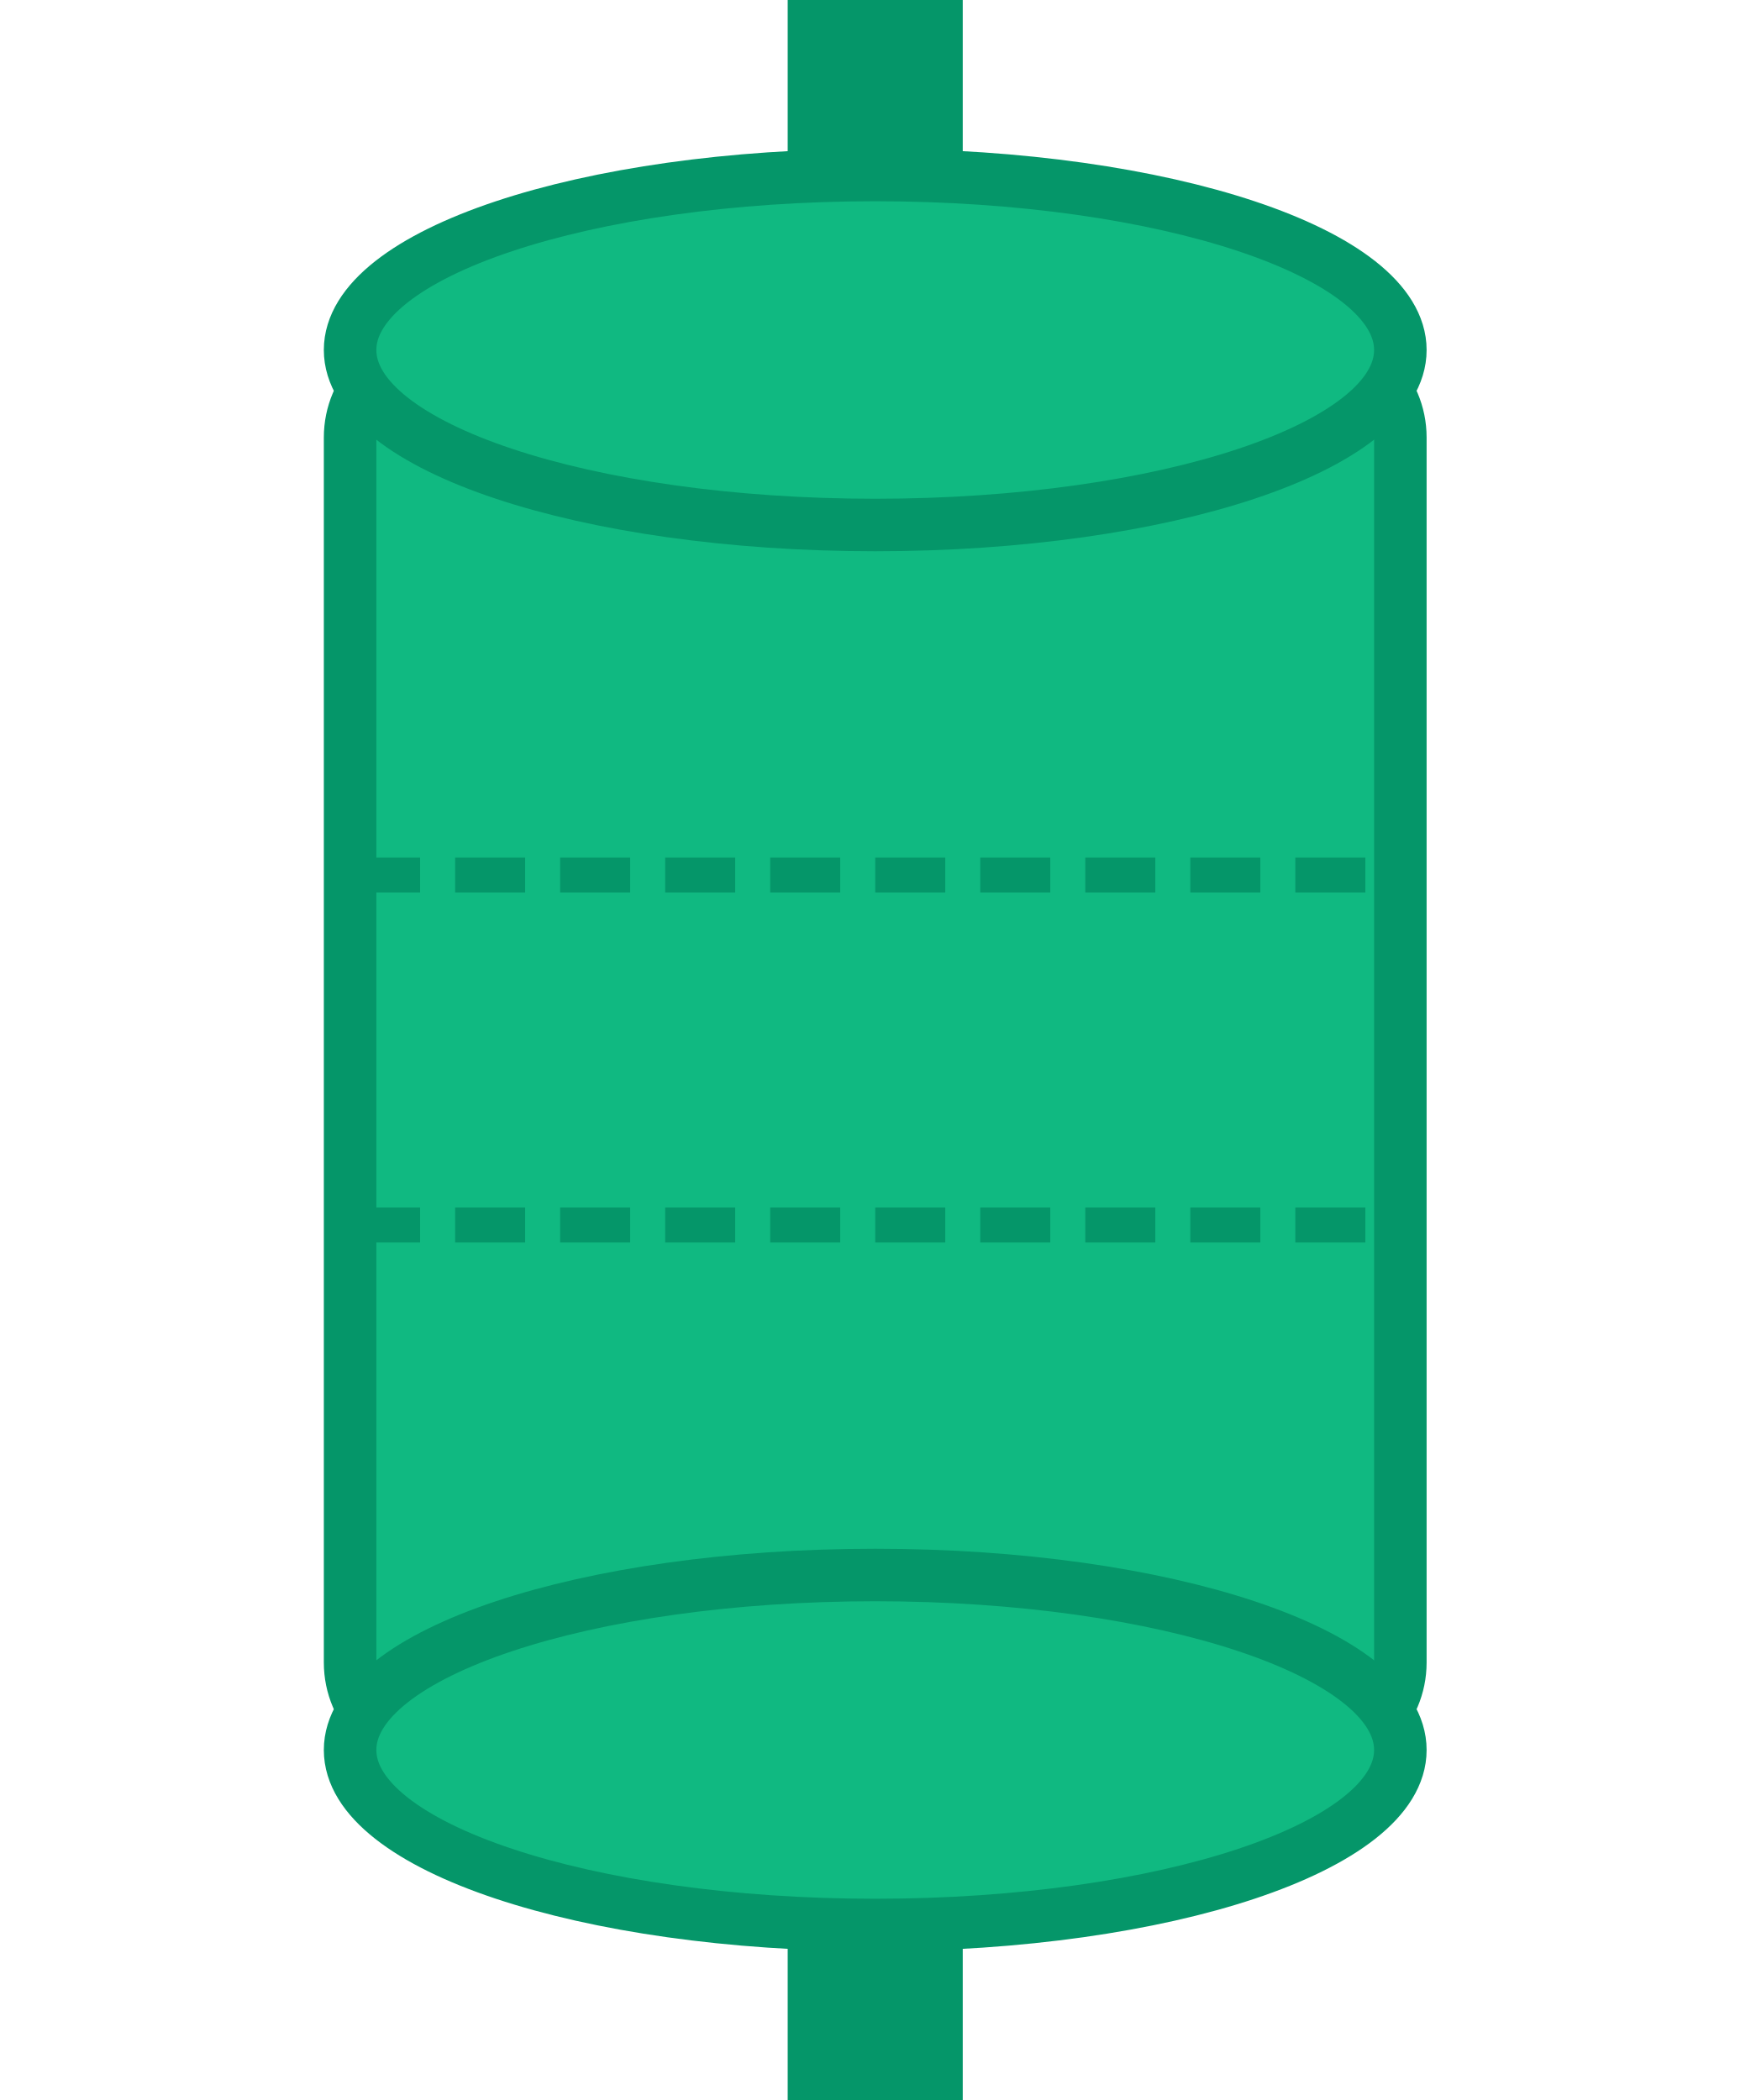
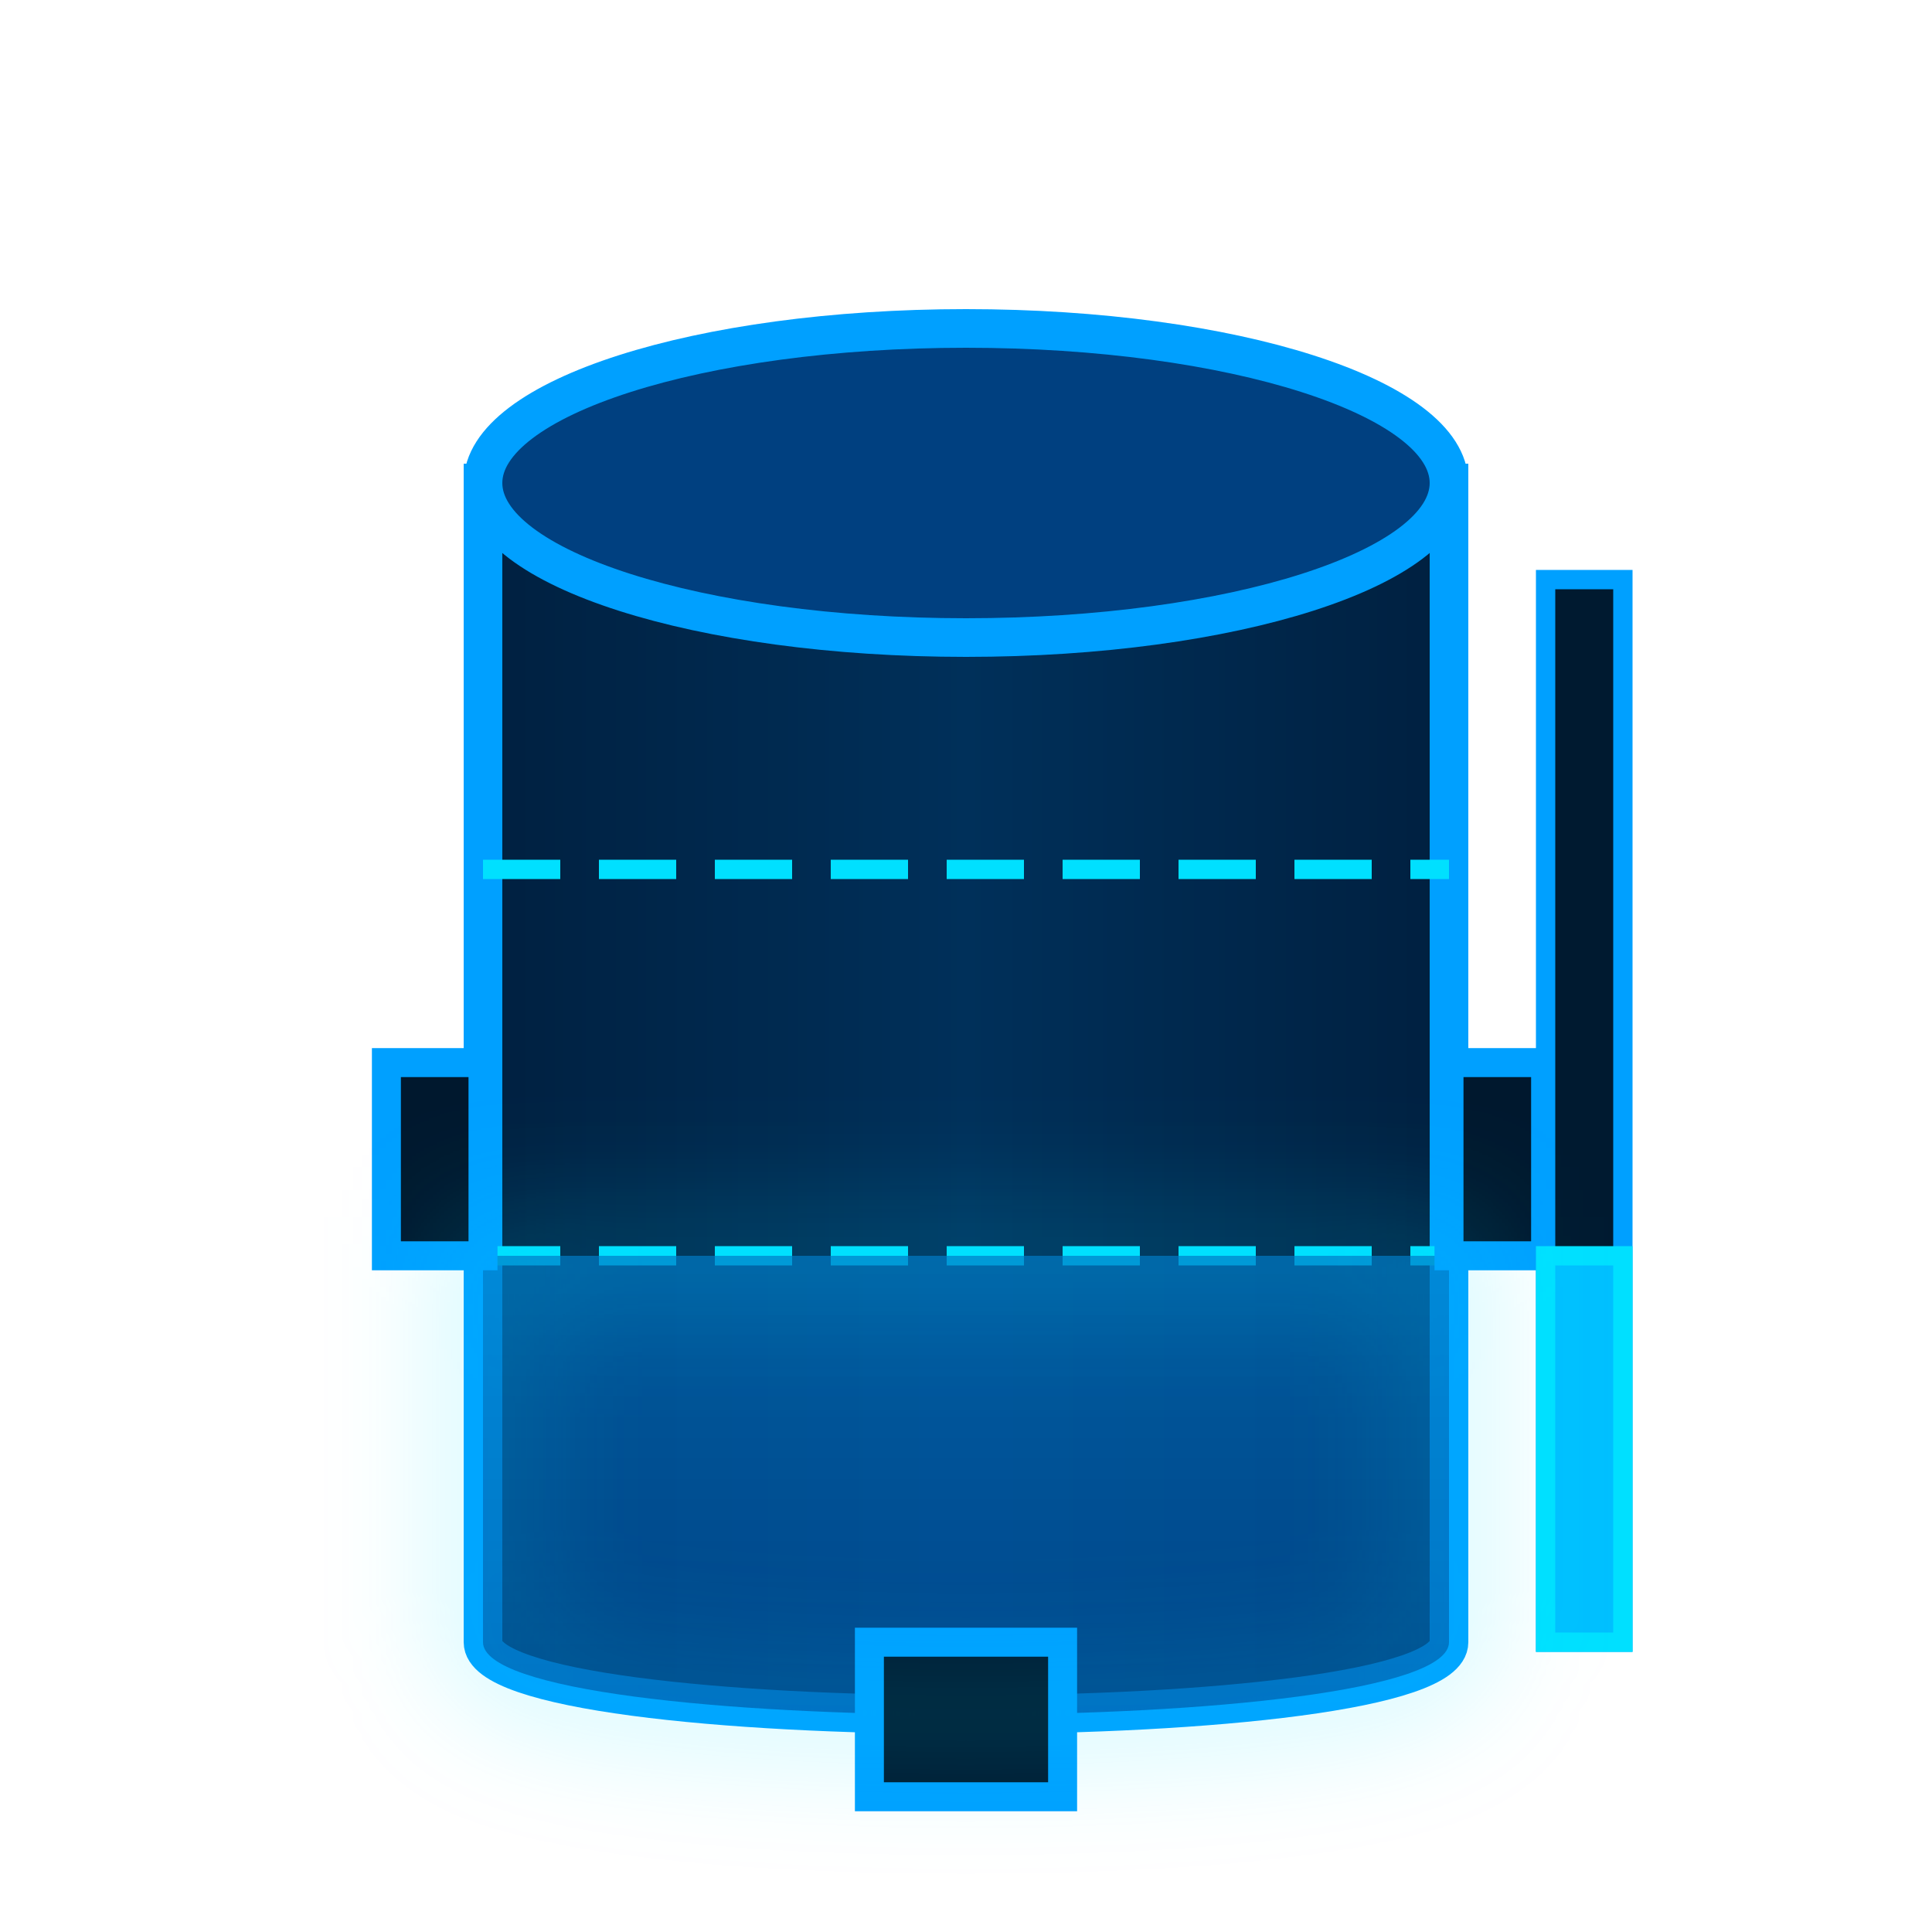
- <svg xmlns="http://www.w3.org/2000/svg" width="100" height="120" viewBox="0 0 100 120" fill="none">
-   <rect x="20" y="20" width="60" height="80" rx="5" fill="#10B981" stroke="#059669" stroke-width="3" />
-   <ellipse cx="50" cy="20" rx="30" ry="10" fill="#10B981" stroke="#059669" stroke-width="3" />
-   <ellipse cx="50" cy="100" rx="30" ry="10" fill="#10B981" stroke="#059669" stroke-width="3" />
-   <line x1="20" y1="70" x2="80" y2="70" stroke="#059669" stroke-width="2" stroke-dasharray="4 2" />
-   <line x1="20" y1="50" x2="80" y2="50" stroke="#059669" stroke-width="2" stroke-dasharray="4 2" />
-   <rect x="45" y="0" width="10" height="10" fill="#059669" />
-   <rect x="45" y="110" width="10" height="10" fill="#059669" />
+ <svg xmlns="http://www.w3.org/2000/svg" width="100" height="100" viewBox="0 0 100 100">
+   <path d="M25,25 L75,25 L75,85 C75,90 25,90 25,85 Z" fill="url(#tank-gradient)" stroke="#00a0ff" stroke-width="2" />
+   <ellipse cx="50" cy="25" rx="25" ry="8" fill="#004080" stroke="#00a0ff" stroke-width="2" />
+   <path d="M25,45 L75,45" stroke="#00e0ff" stroke-width="1" stroke-dasharray="4 2" />
+   <path d="M25,65 L75,65" stroke="#00e0ff" stroke-width="1" stroke-dasharray="4 2" />
+   <path d="M25,65 L75,65 L75,85 C75,90 25,90 25,85 Z" fill="url(#liquid-gradient)" stroke="none" />
+   <rect x="45" y="85" width="10" height="8" fill="#00182e" stroke="#00a0ff" stroke-width="1.5" />
+   <rect x="20" y="55" width="5" height="10" fill="#00182e" stroke="#00a0ff" stroke-width="1.5" />
+   <rect x="75" y="55" width="5" height="10" fill="#00182e" stroke="#00a0ff" stroke-width="1.5" />
+   <rect x="80" y="30" width="4" height="55" fill="#001a30" stroke="#00a0ff" stroke-width="1" />
+   <rect x="80" y="65" width="4" height="20" fill="#00c0ff" stroke="#00e0ff" stroke-width="1" />
+   <path d="M25,65 L75,65 L75,85 C75,90 25,90 25,85 Z" fill="none" stroke="rgba(0,224,255,0.2)" stroke-width="4" filter="blur(3px)" />
+   <defs>
+     <linearGradient id="tank-gradient" x1="0%" y1="0%" x2="100%" y2="0%">
+       <stop offset="0%" stop-color="#002040" />
+       <stop offset="50%" stop-color="#00305a" />
+       <stop offset="100%" stop-color="#002040" />
+     </linearGradient>
+     <linearGradient id="liquid-gradient" x1="0%" y1="0%" x2="0%" y2="100%">
+       <stop offset="0%" stop-color="#0070c0" stop-opacity="0.7" />
+       <stop offset="100%" stop-color="#0050a0" stop-opacity="0.7" />
+     </linearGradient>
+   </defs>
</svg>
